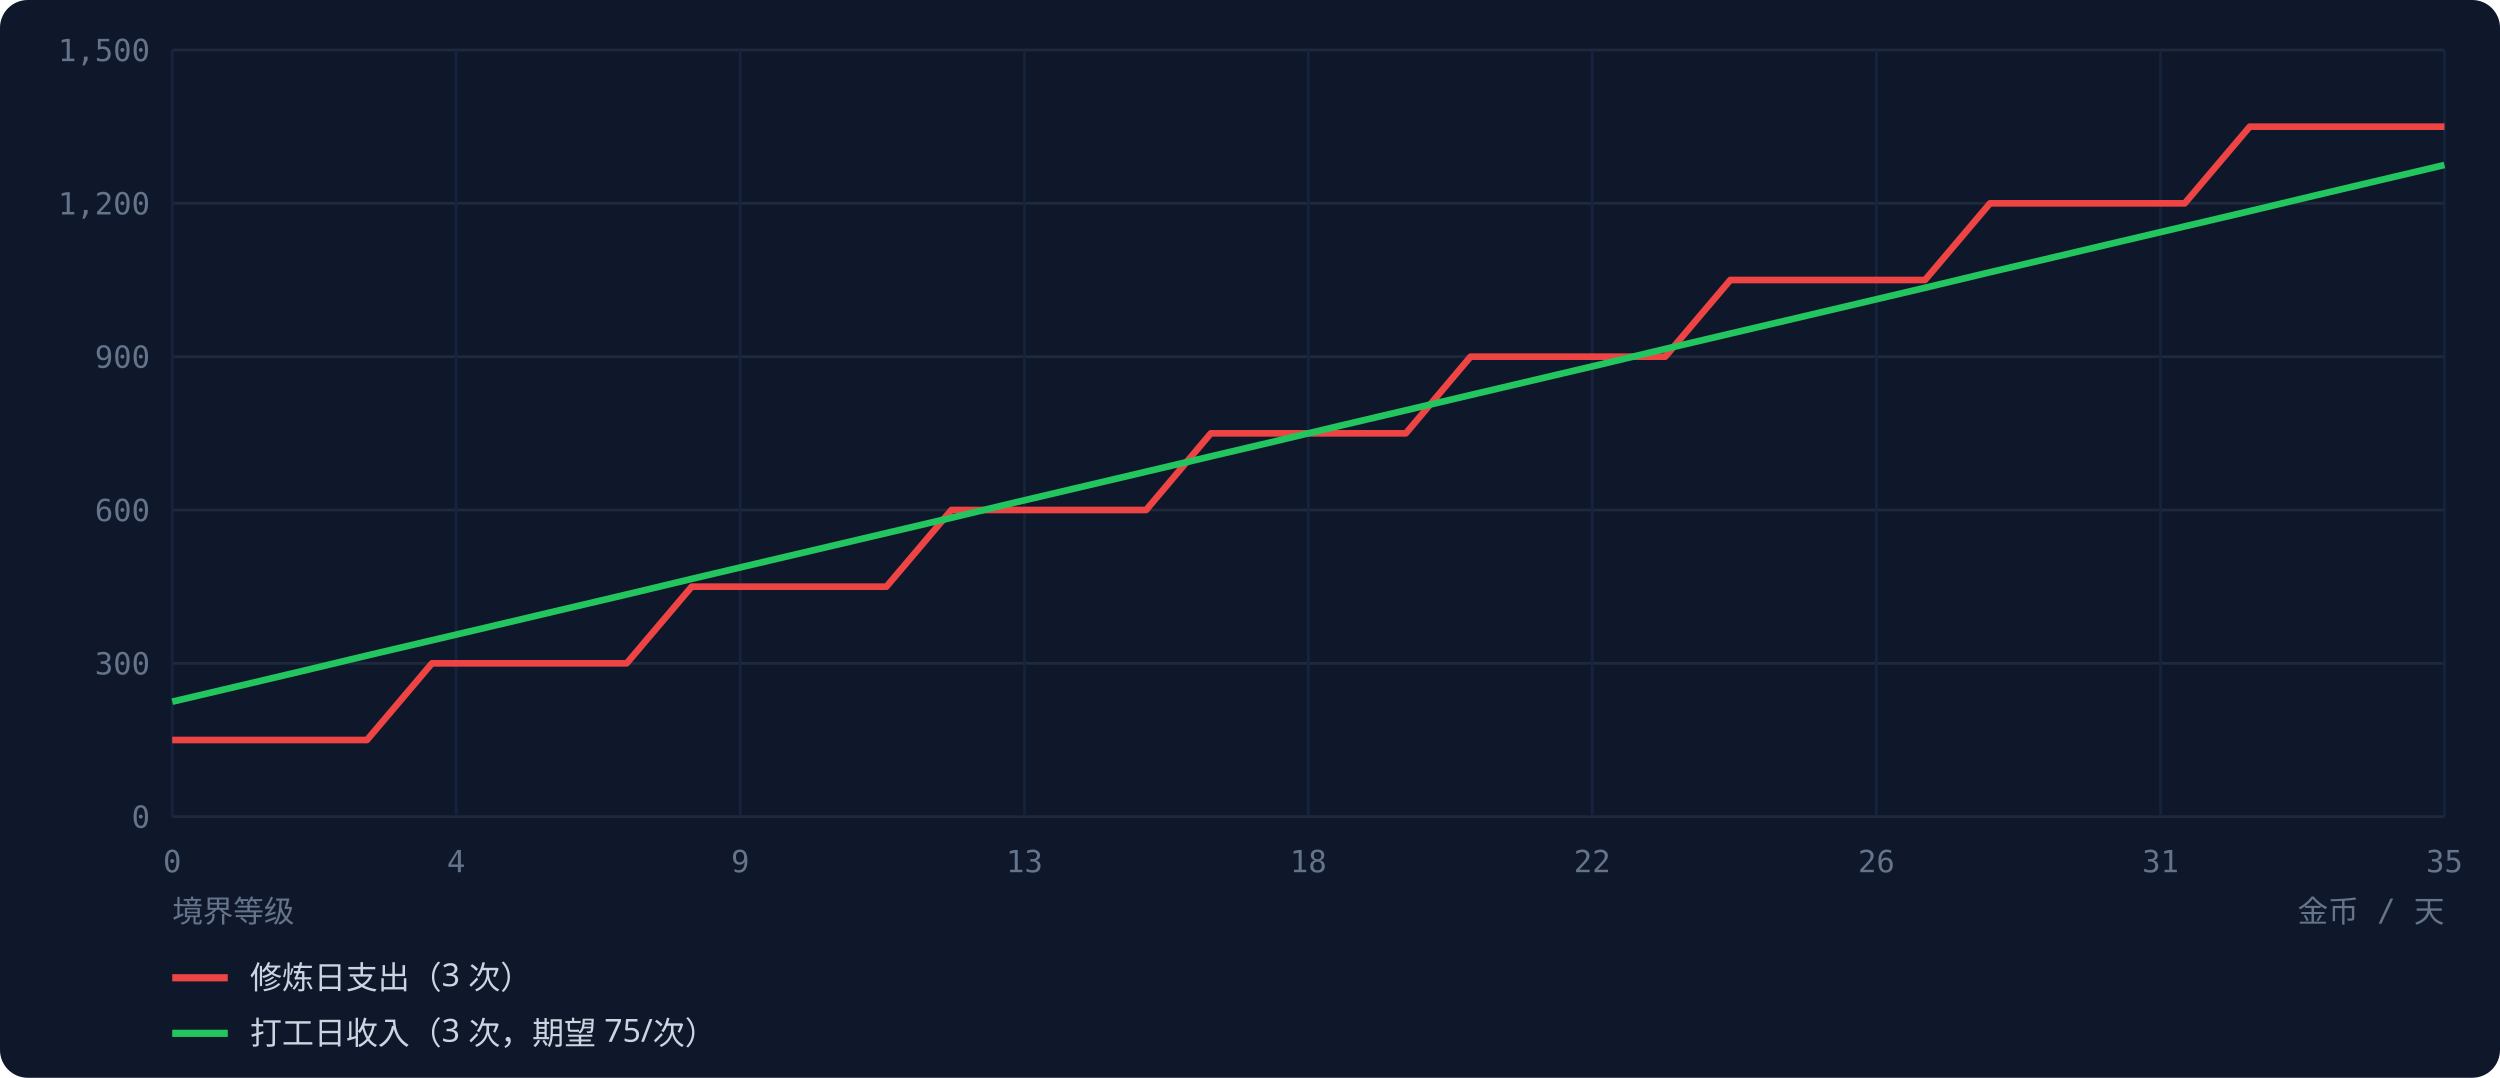
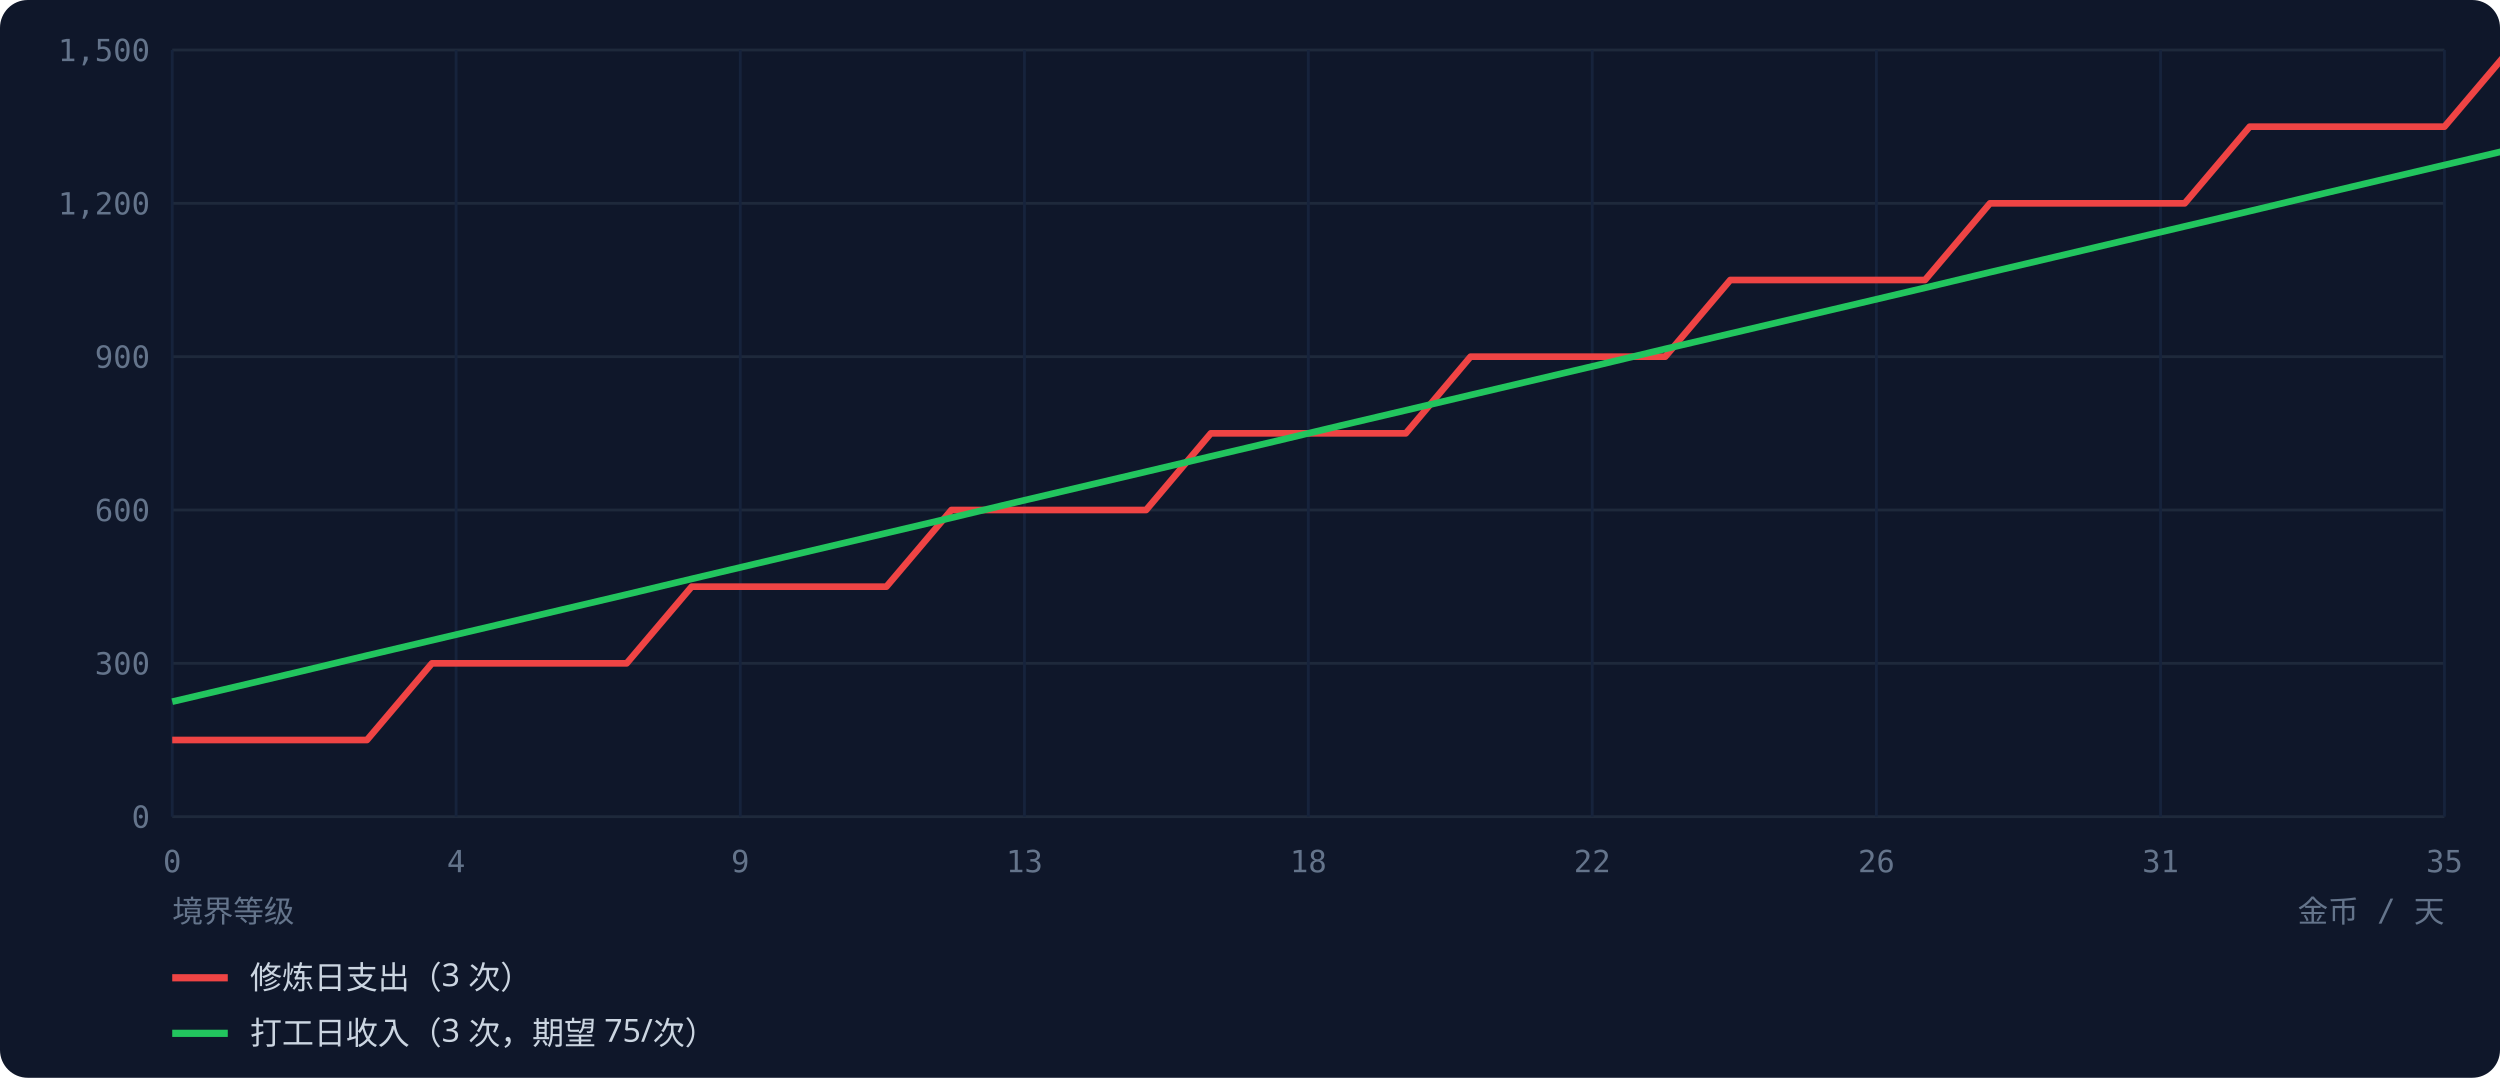
<svg xmlns="http://www.w3.org/2000/svg" viewBox="0 0 900 388" width="900" height="388" class="chart" role="img">
  <rect width="100%" height="100%" fill="#0f172a" rx="10" />
  <style>.axis{fill:#64748b;font:11px Consolas,monospace}.grid{stroke:#1e293b;stroke-width:1}.grid.faint{stroke:#16233c}.zero{stroke:#475569;stroke-width:1.2;stroke-dasharray:4 4}.lg{fill:#cbd5e1;font:11.5px "Microsoft YaHei",sans-serif}</style>
  <line x1="62" y1="294.0" x2="880" y2="294.0" class="grid" />
  <text x="54" y="298.0" class="axis" text-anchor="end">0</text>
  <line x1="62" y1="238.8" x2="880" y2="238.8" class="grid" />
  <text x="54" y="242.8" class="axis" text-anchor="end">300</text>
  <line x1="62" y1="183.6" x2="880" y2="183.6" class="grid" />
  <text x="54" y="187.6" class="axis" text-anchor="end">600</text>
  <line x1="62" y1="128.4" x2="880" y2="128.4" class="grid" />
  <text x="54" y="132.4" class="axis" text-anchor="end">900</text>
  <line x1="62" y1="73.2" x2="880" y2="73.2" class="grid" />
  <text x="54" y="77.2" class="axis" text-anchor="end">1,200</text>
  <line x1="62" y1="18.0" x2="880" y2="18.0" class="grid" />
  <text x="54" y="22.0" class="axis" text-anchor="end">1,500</text>
  <line x1="62.0" y1="18" x2="62.0" y2="294" class="grid faint" />
  <text x="62.0" y="314" class="axis" text-anchor="middle">0</text>
  <line x1="164.2" y1="18" x2="164.2" y2="294" class="grid faint" />
  <text x="164.2" y="314" class="axis" text-anchor="middle">4</text>
  <line x1="266.5" y1="18" x2="266.5" y2="294" class="grid faint" />
  <text x="266.5" y="314" class="axis" text-anchor="middle">9</text>
  <line x1="368.8" y1="18" x2="368.8" y2="294" class="grid faint" />
  <text x="368.8" y="314" class="axis" text-anchor="middle">13</text>
  <line x1="471.0" y1="18" x2="471.0" y2="294" class="grid faint" />
  <text x="471.0" y="314" class="axis" text-anchor="middle">18</text>
  <line x1="573.2" y1="18" x2="573.2" y2="294" class="grid faint" />
  <text x="573.2" y="314" class="axis" text-anchor="middle">22</text>
  <line x1="675.5" y1="18" x2="675.5" y2="294" class="grid faint" />
  <text x="675.5" y="314" class="axis" text-anchor="middle">26</text>
  <line x1="777.8" y1="18" x2="777.8" y2="294" class="grid faint" />
  <text x="777.8" y="314" class="axis" text-anchor="middle">31</text>
  <line x1="880.0" y1="18" x2="880.0" y2="294" class="grid faint" />
  <text x="880.0" y="314" class="axis" text-anchor="middle">35</text>
  <text x="62" y="332" class="axis">境界等级</text>
  <text x="880" y="332" class="axis" text-anchor="end">金币 / 天</text>
-   <polyline points="62.0,266.4 85.4,266.4 108.7,266.4 132.1,266.4 155.5,238.8 178.9,238.8 202.2,238.8 225.6,238.8 249.0,211.2 272.3,211.2 295.7,211.2 319.1,211.2 342.5,183.6 365.8,183.6 389.2,183.6 412.6,183.6 435.9,156.0 459.3,156.0 482.7,156.0 506.1,156.0 529.4,128.4 552.8,128.4 576.2,128.4 599.5,128.4 622.9,100.8 646.3,100.8 669.7,100.8 693.0,100.8 716.4,73.2 739.8,73.2 763.1,73.2 786.5,73.2 809.9,45.6 833.3,45.6 856.6,45.6 880.0,45.6" fill="none" stroke="#ef4444" stroke-width="2.4" stroke-linejoin="round" />
-   <polyline points="62.0,252.6 85.4,247.1 108.7,241.6 132.1,236.0 155.5,230.5 178.9,225.0 202.2,219.5 225.6,214.0 249.0,208.4 272.3,202.9 295.7,197.4 319.1,191.9 342.5,186.4 365.8,180.8 389.2,175.3 412.6,169.8 435.9,164.3 459.3,158.8 482.7,153.2 506.1,147.7 529.4,142.2 552.8,136.7 576.2,131.2 599.5,125.6 622.9,120.1 646.3,114.6 669.7,109.1 693.0,103.6 716.4,98.0 739.8,92.5 763.1,87.0 786.5,81.5 809.9,76.0 833.3,70.4 856.6,64.9 880.0,59.4" fill="none" stroke="#22c55e" stroke-width="2.4" stroke-linejoin="round" />
+   <polyline points="62.0,266.4 85.4,266.4 108.7,266.4 132.1,266.4 155.5,238.8 178.9,238.8 202.2,238.8 225.6,238.8 249.0,211.2 272.3,211.2 295.7,211.2 319.1,211.2 342.5,183.6 365.8,183.6 389.2,183.6 412.6,183.6 435.9,156.0 459.3,156.0 482.7,156.0 506.1,156.0 529.4,128.4 552.8,128.4 576.2,128.4 599.5,128.4 622.9,100.8 646.3,100.8 669.7,100.8 693.0,100.8 716.4,73.2 739.8,73.2 763.1,73.2 786.5,73.2 809.9,45.6 833.3,45.6 856.6,45.6 880.0,45.6 903.4,18.0 926.7,18.0 950.1,18.0 973.5,18.0 996.9,-9.6 1020.2,-9.6 1043.6,-9.6 1067.0,-9.6 1090.3,-37.2 1113.7,-37.2 1137.1,-37.2 1160.5,-37.2 1183.8,-64.8 1207.2,-64.8 1230.6,-64.8 1253.9,-64.8 1277.3,-92.4 1300.7,-92.4 1324.1,-92.4 1347.4,-92.4 1370.8,-120.0 1394.2,-120.0 1417.5,-120.0 1440.9,-120.0 1464.3,-147.6 1487.7,-147.6 1511.0,-147.6 1534.4,-147.6 1557.8,-175.2 1581.1,-175.2 1604.5,-175.2 1627.9,-175.2 1651.3,-202.8 1674.6,-202.8 1698.0,-202.8 1721.4,-202.8 1744.7,-230.4 1768.1,-230.4 1791.5,-230.4 1814.9,-230.4 1838.2,-258.0 1861.6,-258.0 1885.0,-258.0 1908.3,-258.0 1931.7,-285.6 1955.1,-285.6 1978.5,-285.6 2001.8,-285.6 2025.2,-313.2 2048.6,-313.2 2071.9,-313.2 2095.3,-313.2 2118.7,-340.8 2142.1,-340.8 2165.4,-340.8 2188.8,-340.8 2212.2,-368.4 2235.5,-368.4 2258.9,-368.4 2282.3,-368.4 2305.7,-396.0 2329.0,-396.0 2352.4,-396.0 2375.8,-396.0" fill="none" stroke="#ef4444" stroke-width="2.4" stroke-linejoin="round" />
+   <polyline points="62.0,252.6 85.4,247.1 108.7,241.6 132.1,236.0 155.5,230.5 178.9,225.0 202.2,219.5 225.6,214.0 249.0,208.4 272.3,202.9 295.7,197.4 319.1,191.9 342.5,186.4 365.8,180.8 389.2,175.3 412.6,169.8 435.9,164.3 459.3,158.8 482.7,153.2 506.1,147.7 529.4,142.2 552.8,136.7 576.2,131.2 599.5,125.6 622.9,120.1 646.3,114.6 669.7,109.1 693.0,103.6 716.4,98.0 739.8,92.5 763.1,87.0 786.5,81.5 809.9,76.0 833.3,70.4 856.6,64.9 880.0,59.4 903.4,53.9 926.7,48.4 950.1,42.8 973.5,37.3 996.9,31.8 1020.2,26.3 1043.6,20.8 1067.0,15.2 1090.3,9.7 1113.7,4.2 1137.1,-1.3 1160.5,-6.8 1183.8,-12.4 1207.2,-17.9 1230.6,-23.4 1253.9,-28.9 1277.3,-34.4 1300.7,-40.0 1324.1,-45.5 1347.4,-51.0 1370.8,-56.5 1394.2,-62.0 1417.5,-67.6 1440.9,-73.1 1464.3,-78.6 1487.7,-84.1 1511.0,-89.6 1534.4,-95.2 1557.8,-100.7 1581.1,-106.2 1604.5,-111.7 1627.9,-117.2 1651.3,-122.8 1674.6,-128.3 1698.0,-133.8 1721.4,-139.3 1744.7,-144.8 1768.1,-150.4 1791.5,-155.9 1814.9,-161.4 1838.2,-166.9 1861.6,-172.4 1885.0,-178.0 1908.3,-183.5 1931.7,-189.0 1955.1,-194.5 1978.5,-200.0 2001.8,-205.6 2025.2,-211.1 2048.6,-216.6 2071.9,-222.1 2095.3,-227.6 2118.7,-233.2 2142.1,-238.7 2165.4,-244.2 2188.8,-249.7 2212.2,-255.2 2235.5,-260.8 2258.9,-266.3 2282.3,-271.8 2305.7,-277.3 2329.0,-282.8 2352.4,-288.4 2375.8,-293.9" fill="none" stroke="#22c55e" stroke-width="2.4" stroke-linejoin="round" />
  <line x1="62" y1="352" x2="82" y2="352" stroke="#ef4444" stroke-width="2.6" />
  <text x="90" y="356" class="lg">修炼日支出（3 次）</text>
  <line x1="62" y1="372" x2="82" y2="372" stroke="#22c55e" stroke-width="2.6" />
  <text x="90" y="376" class="lg">打工日收入（3 次，期望 75/次）</text>
</svg>
